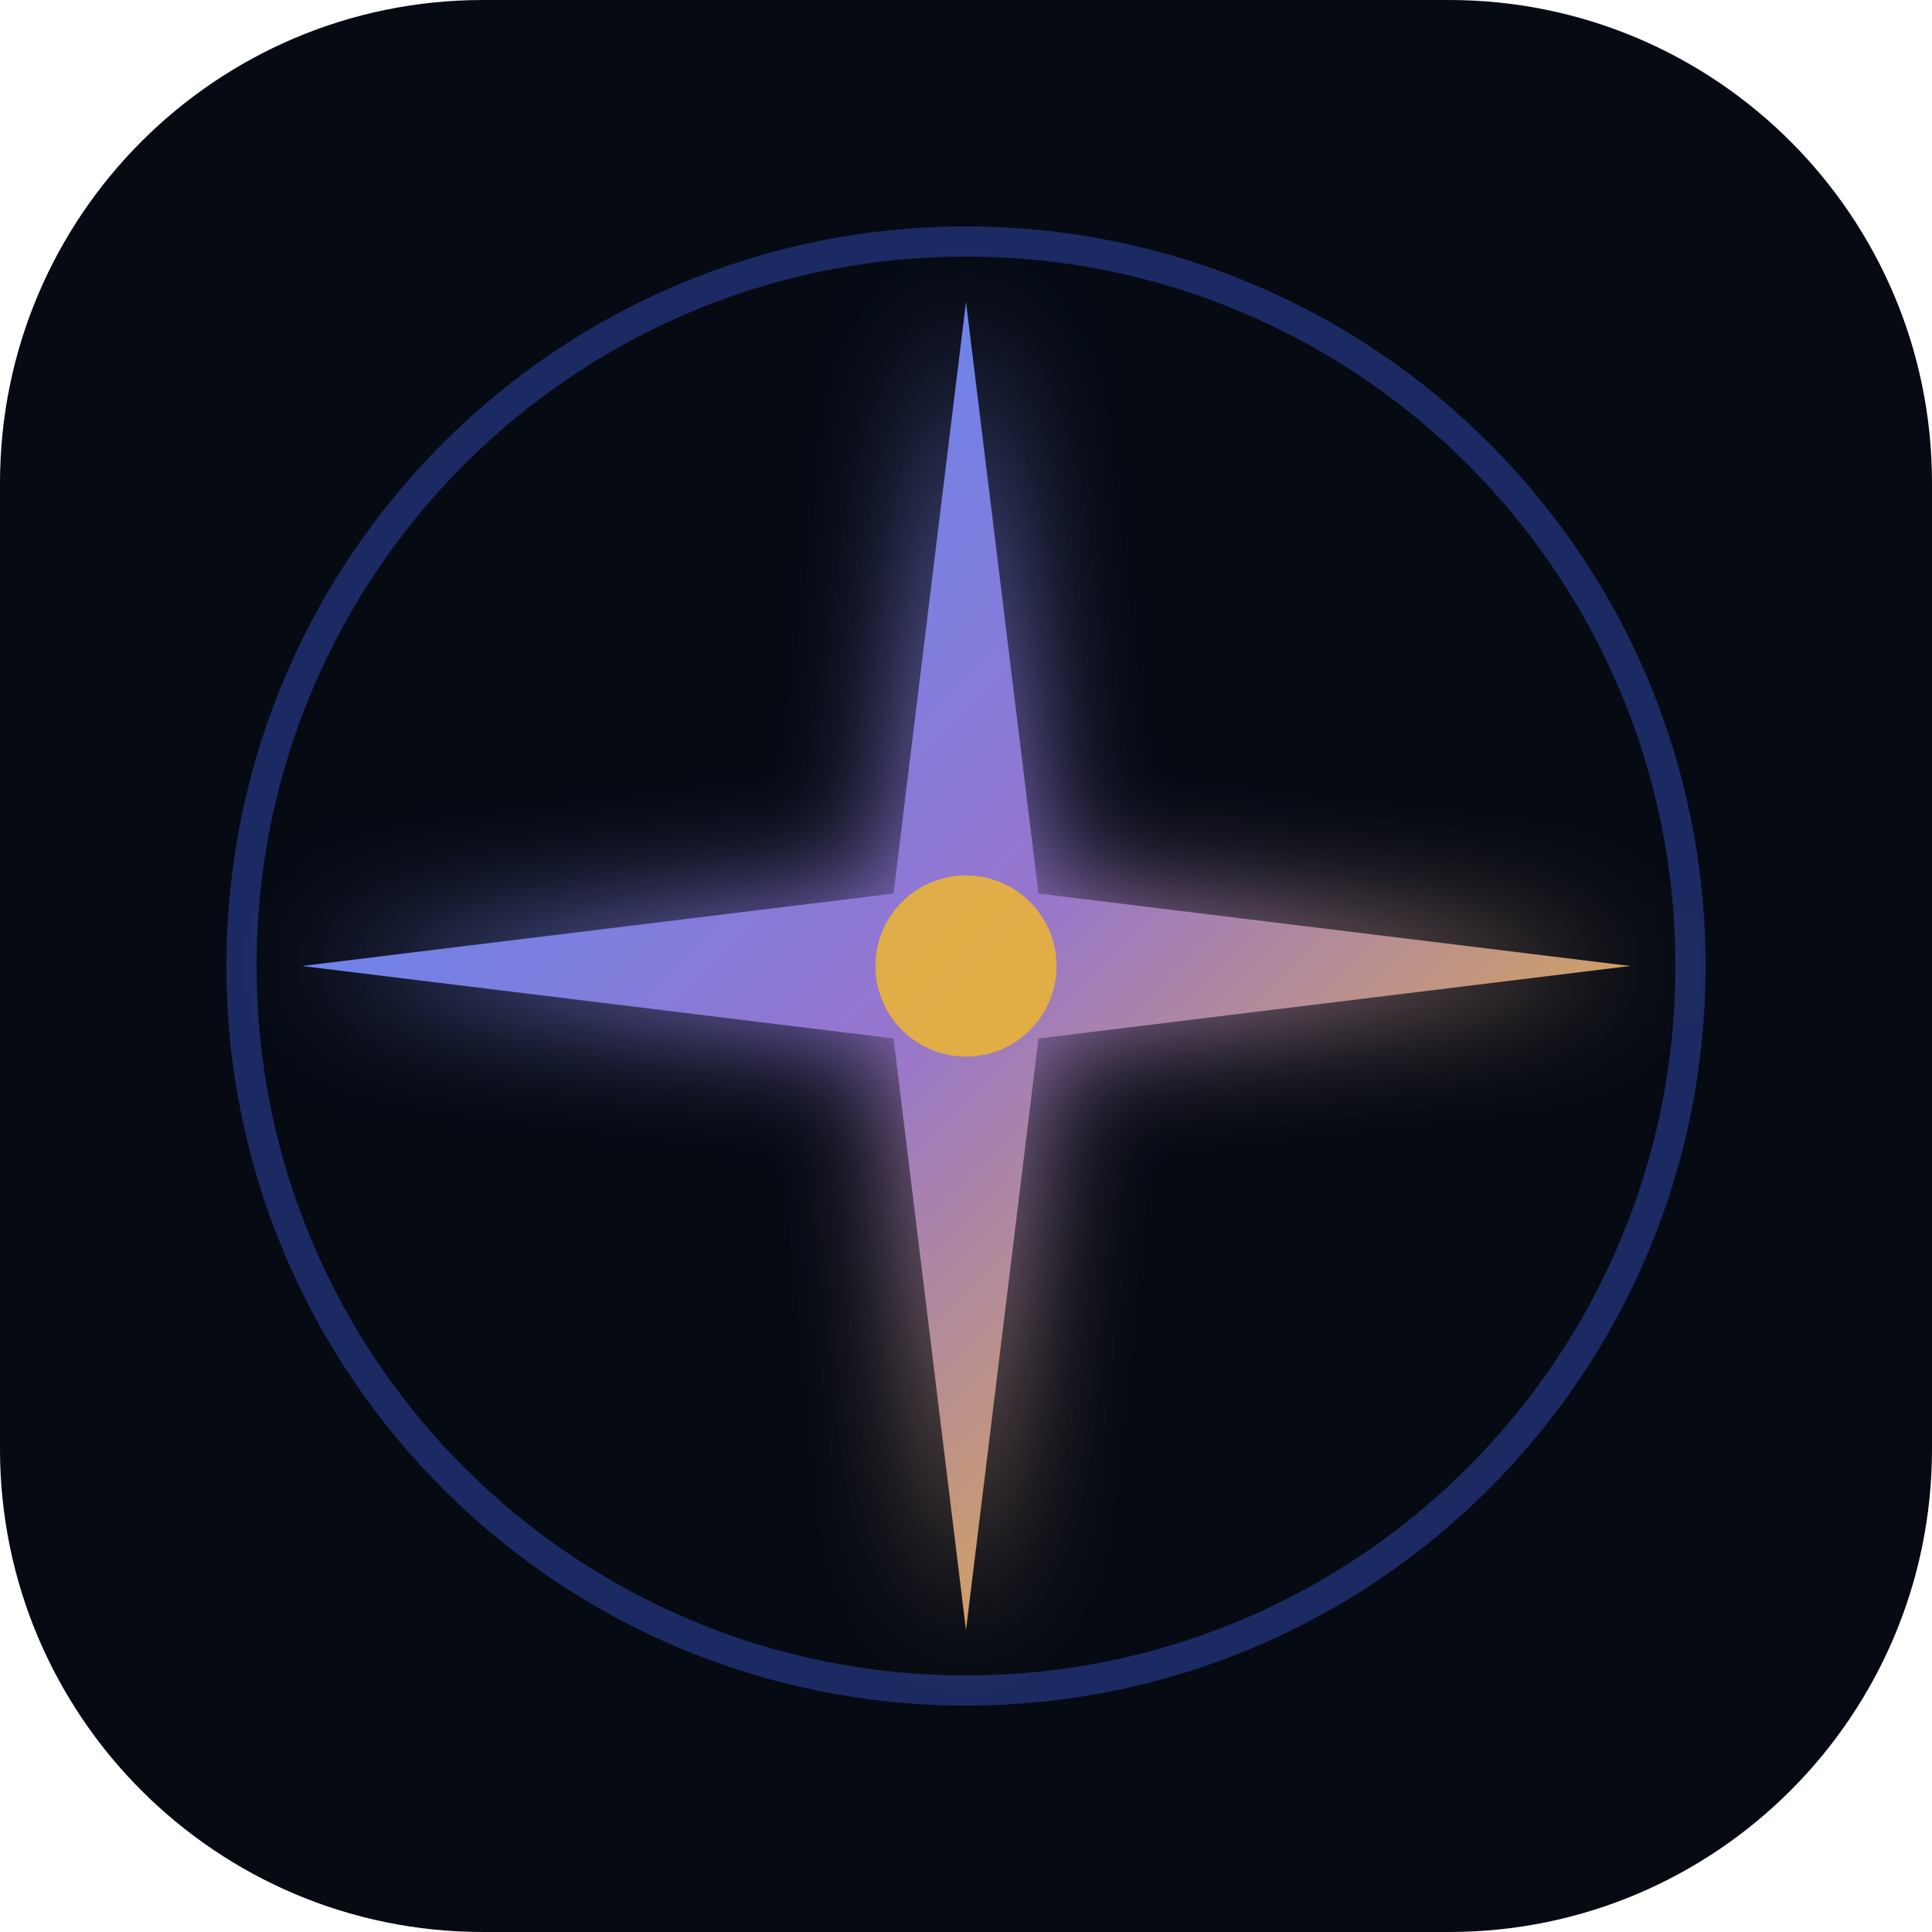
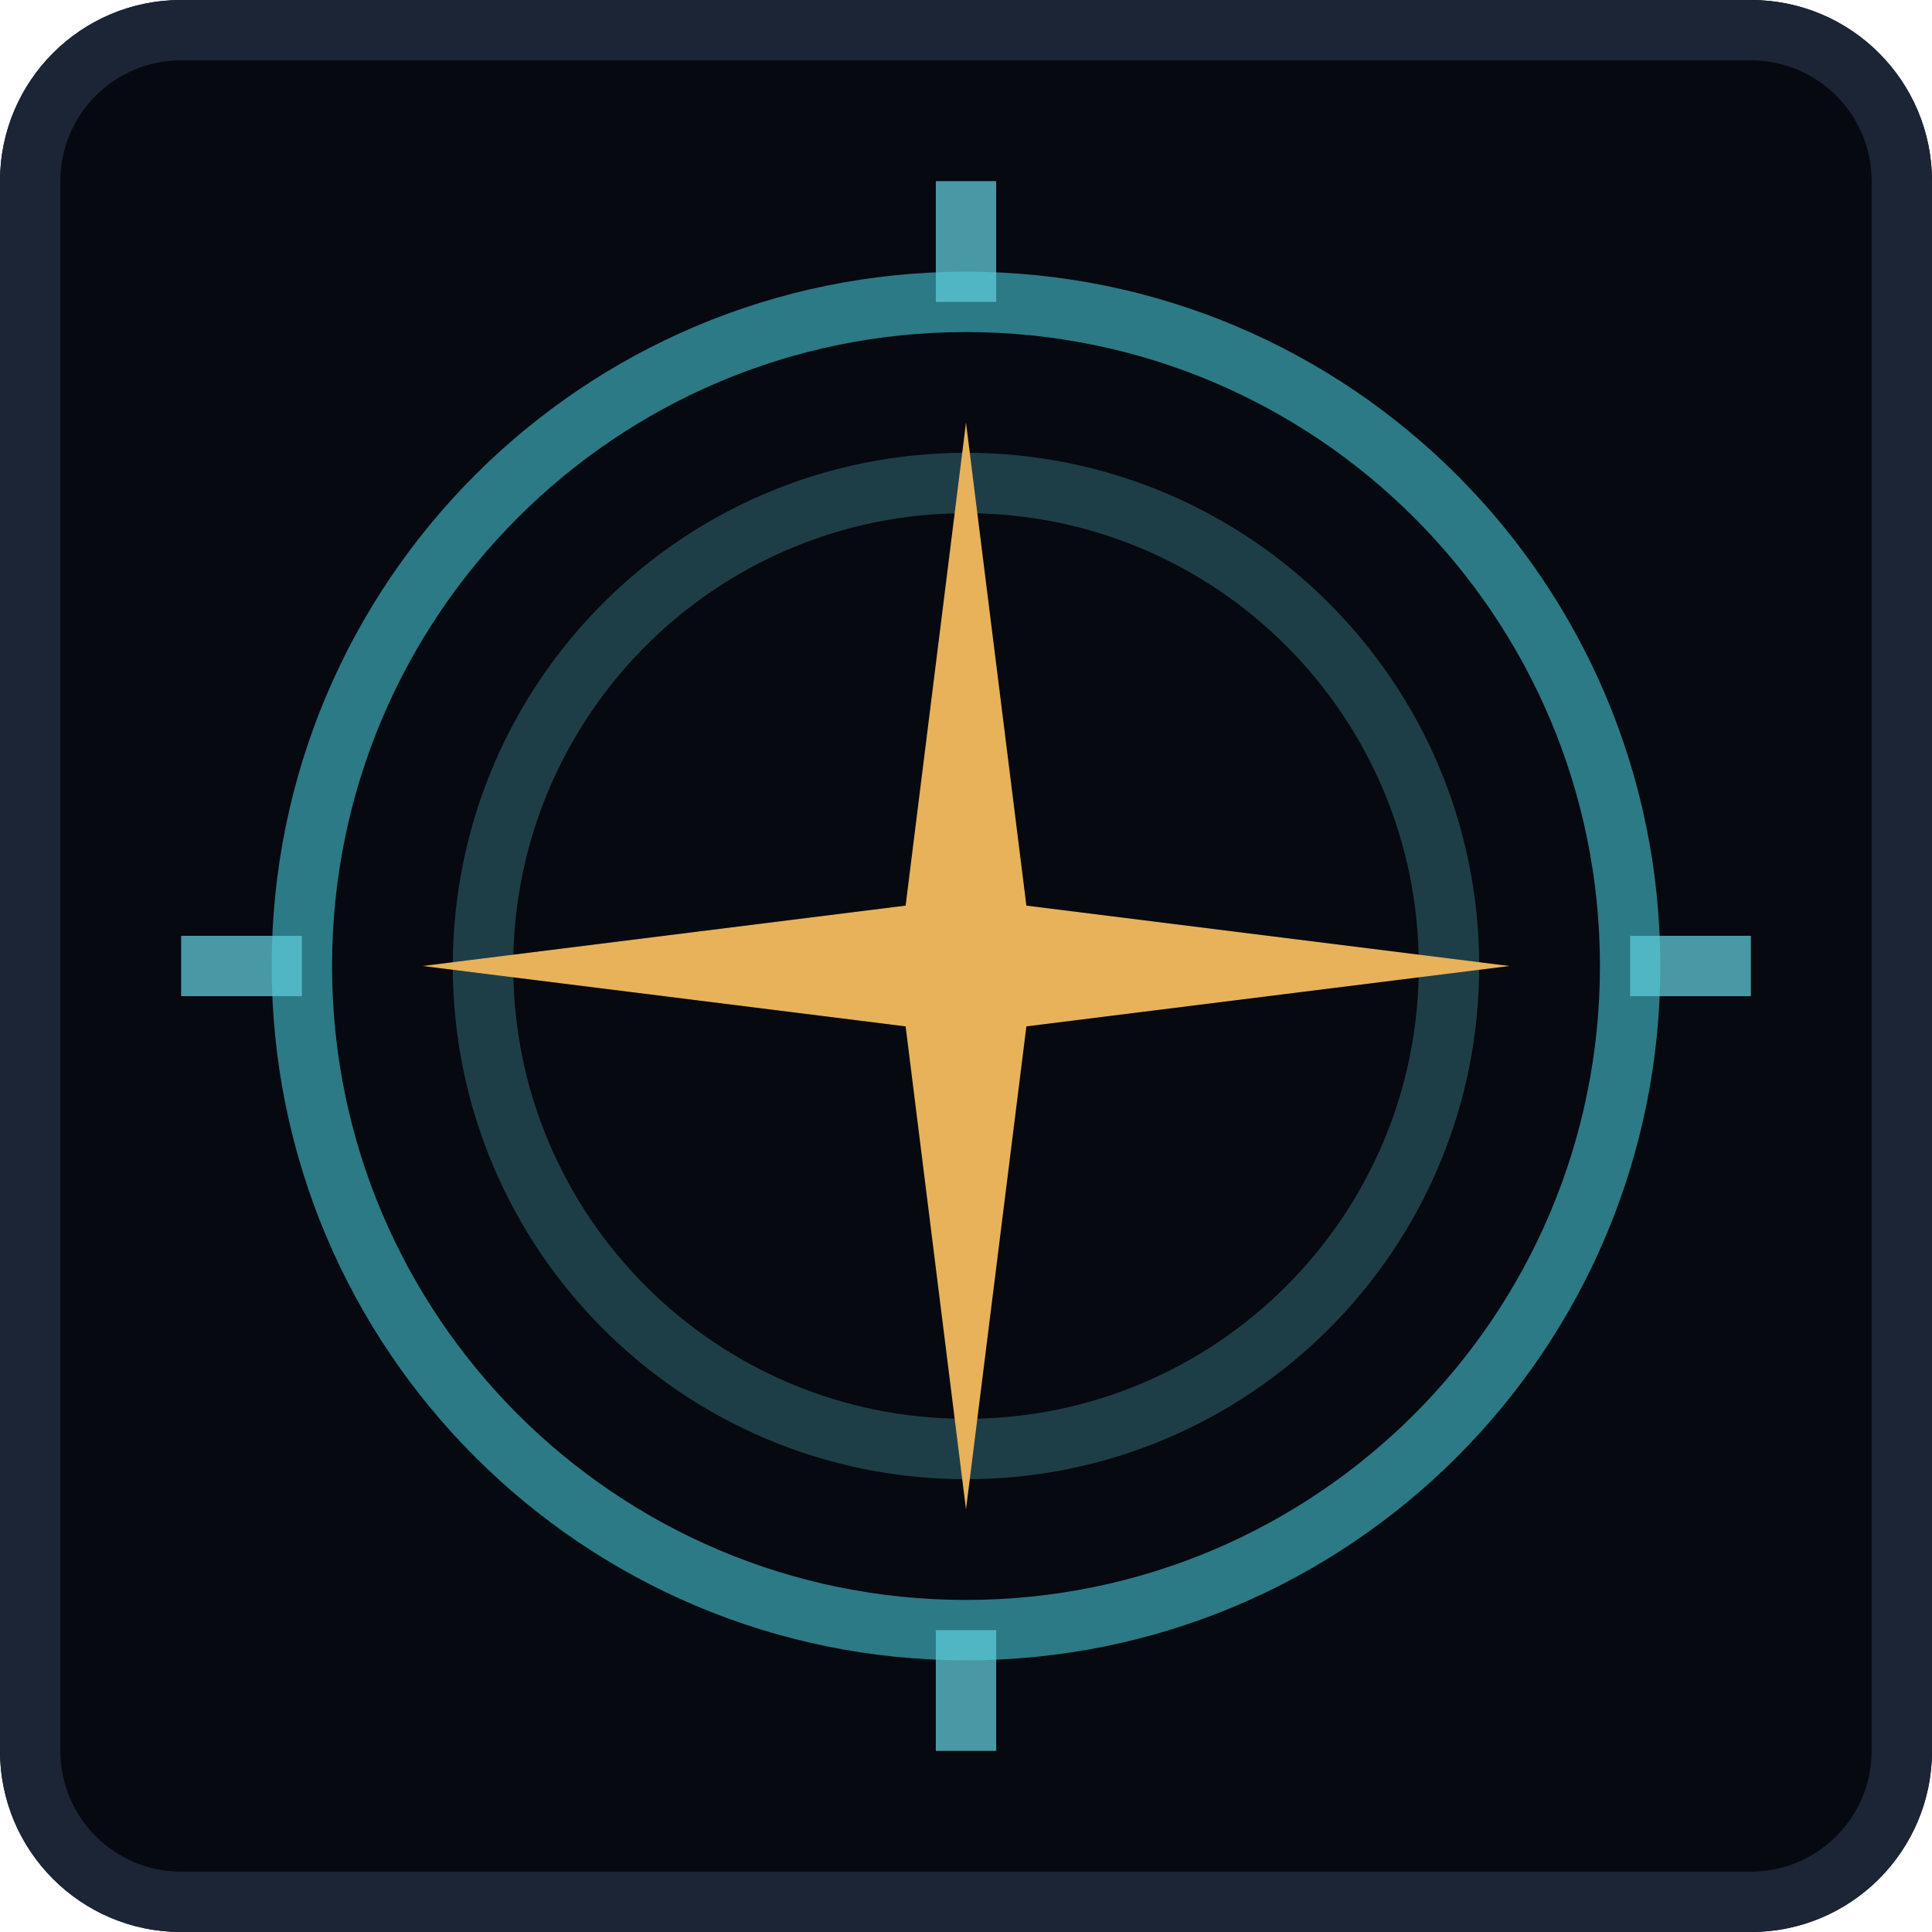
<svg xmlns="http://www.w3.org/2000/svg" viewBox="0 0 32 32" fill="none">
-   <rect width="32" height="32" rx="8" fill="#060a13" />
-   <circle cx="16" cy="16" r="12" stroke="#3b5bdb" stroke-width="0.5" stroke-opacity="0.4" />
-   <defs>
-     <linearGradient id="starGrad" x1="8" y1="8" x2="24" y2="24" gradientUnits="userSpaceOnUse">
-       <stop offset="0%" stop-color="#5b8af5" />
-       <stop offset="50%" stop-color="#9775cd" />
-       <stop offset="100%" stop-color="#e8b339" />
-     </linearGradient>
-     <filter id="glow">
-       <feGaussianBlur stdDeviation="1" result="coloredBlur" />
-       <feMerge>
-         <feMergeNode in="coloredBlur" />
-         <feMergeNode in="SourceGraphic" />
-       </feMerge>
-     </filter>
-   </defs>
-   <path d="M16 5 L17.2 14.8 L27 16 L17.2 17.2 L16 27 L14.8 17.2 L5 16 L14.8 14.8 Z" fill="url(#starGrad)" filter="url(#glow)" />
-   <circle cx="16" cy="16" r="1.5" fill="#e8b339" opacity="0.9" />
+   <rect width="32" height="32" rx="3" fill="#06090f" />
+   <rect x="0.5" y="0.5" width="31" height="31" rx="2.5" stroke="#1b2536" />
+   <circle cx="16" cy="16" r="11" stroke="#2b7a86" />
+   <circle cx="16" cy="16" r="8" stroke="#5ec9d6" stroke-opacity="0.28" />
+   <path d="M16 3v2M16 27v2M3 16h2M27 16h2" stroke="#5ec9d6" stroke-opacity="0.75" />
+   <path d="M16 7 L17 15 L25 16 L17 17 L16 25 L15 17 L7 16 L15 15 Z" fill="#e8b25a" />
</svg>
